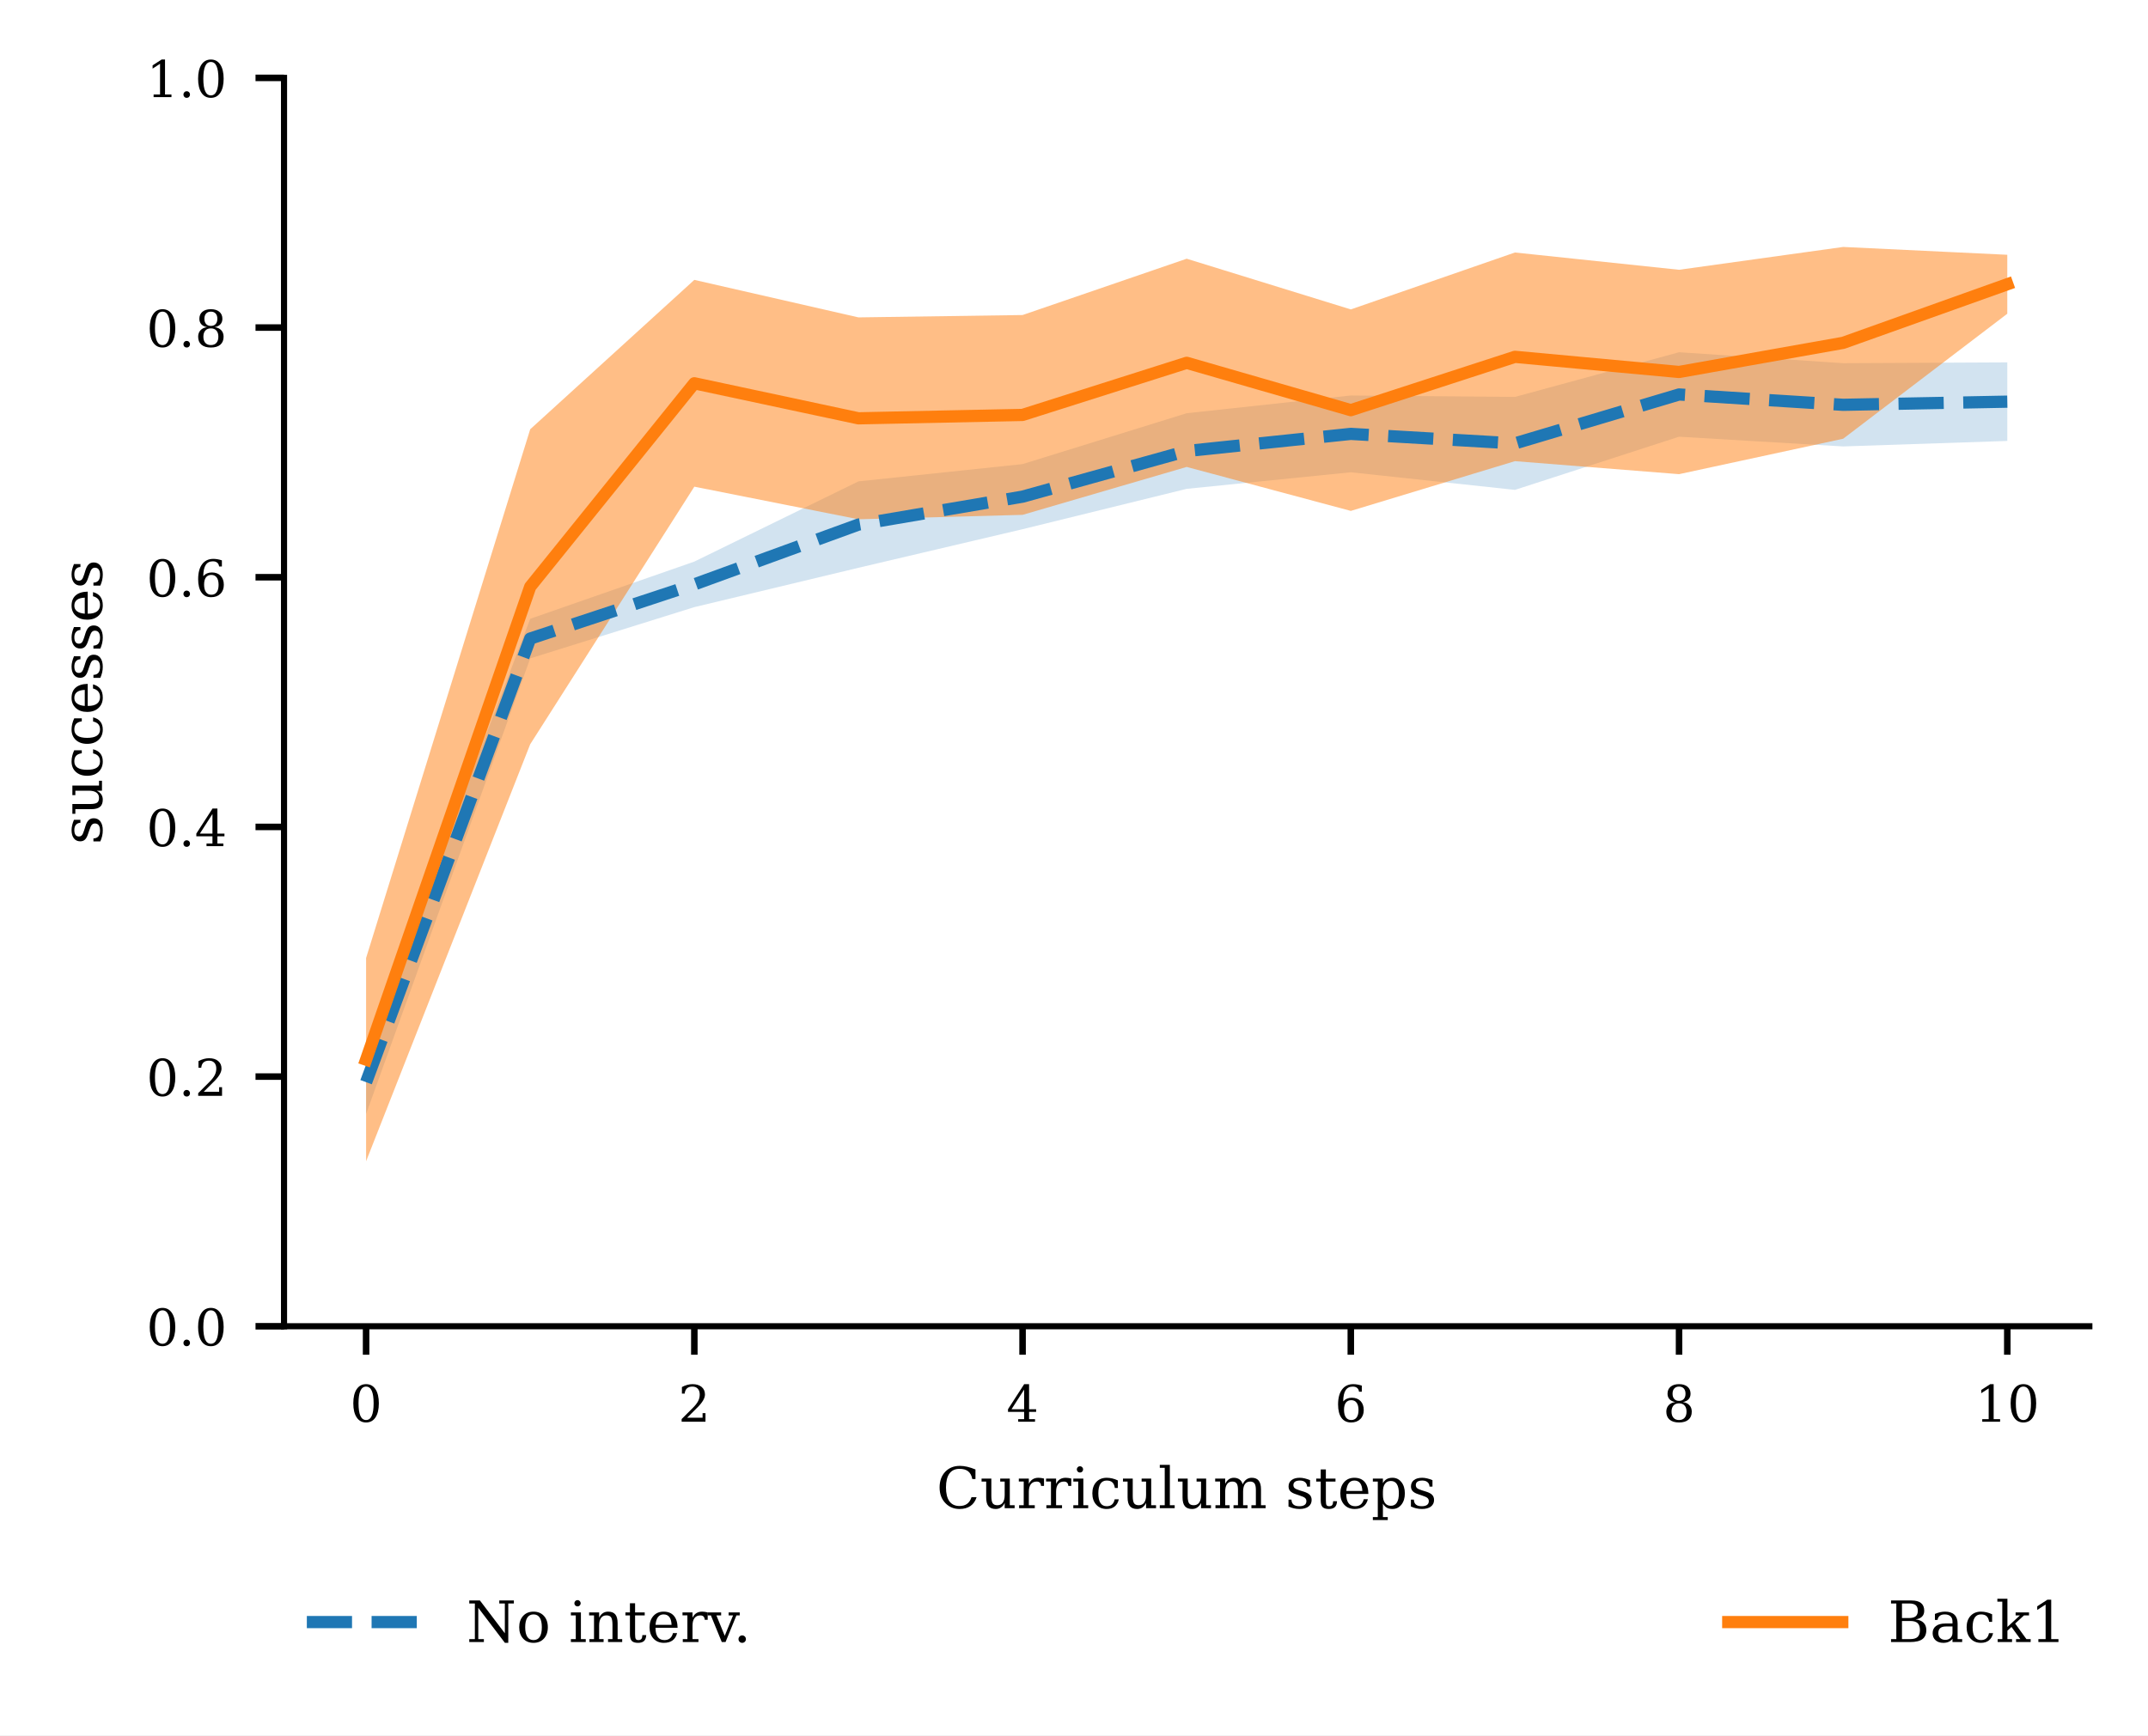
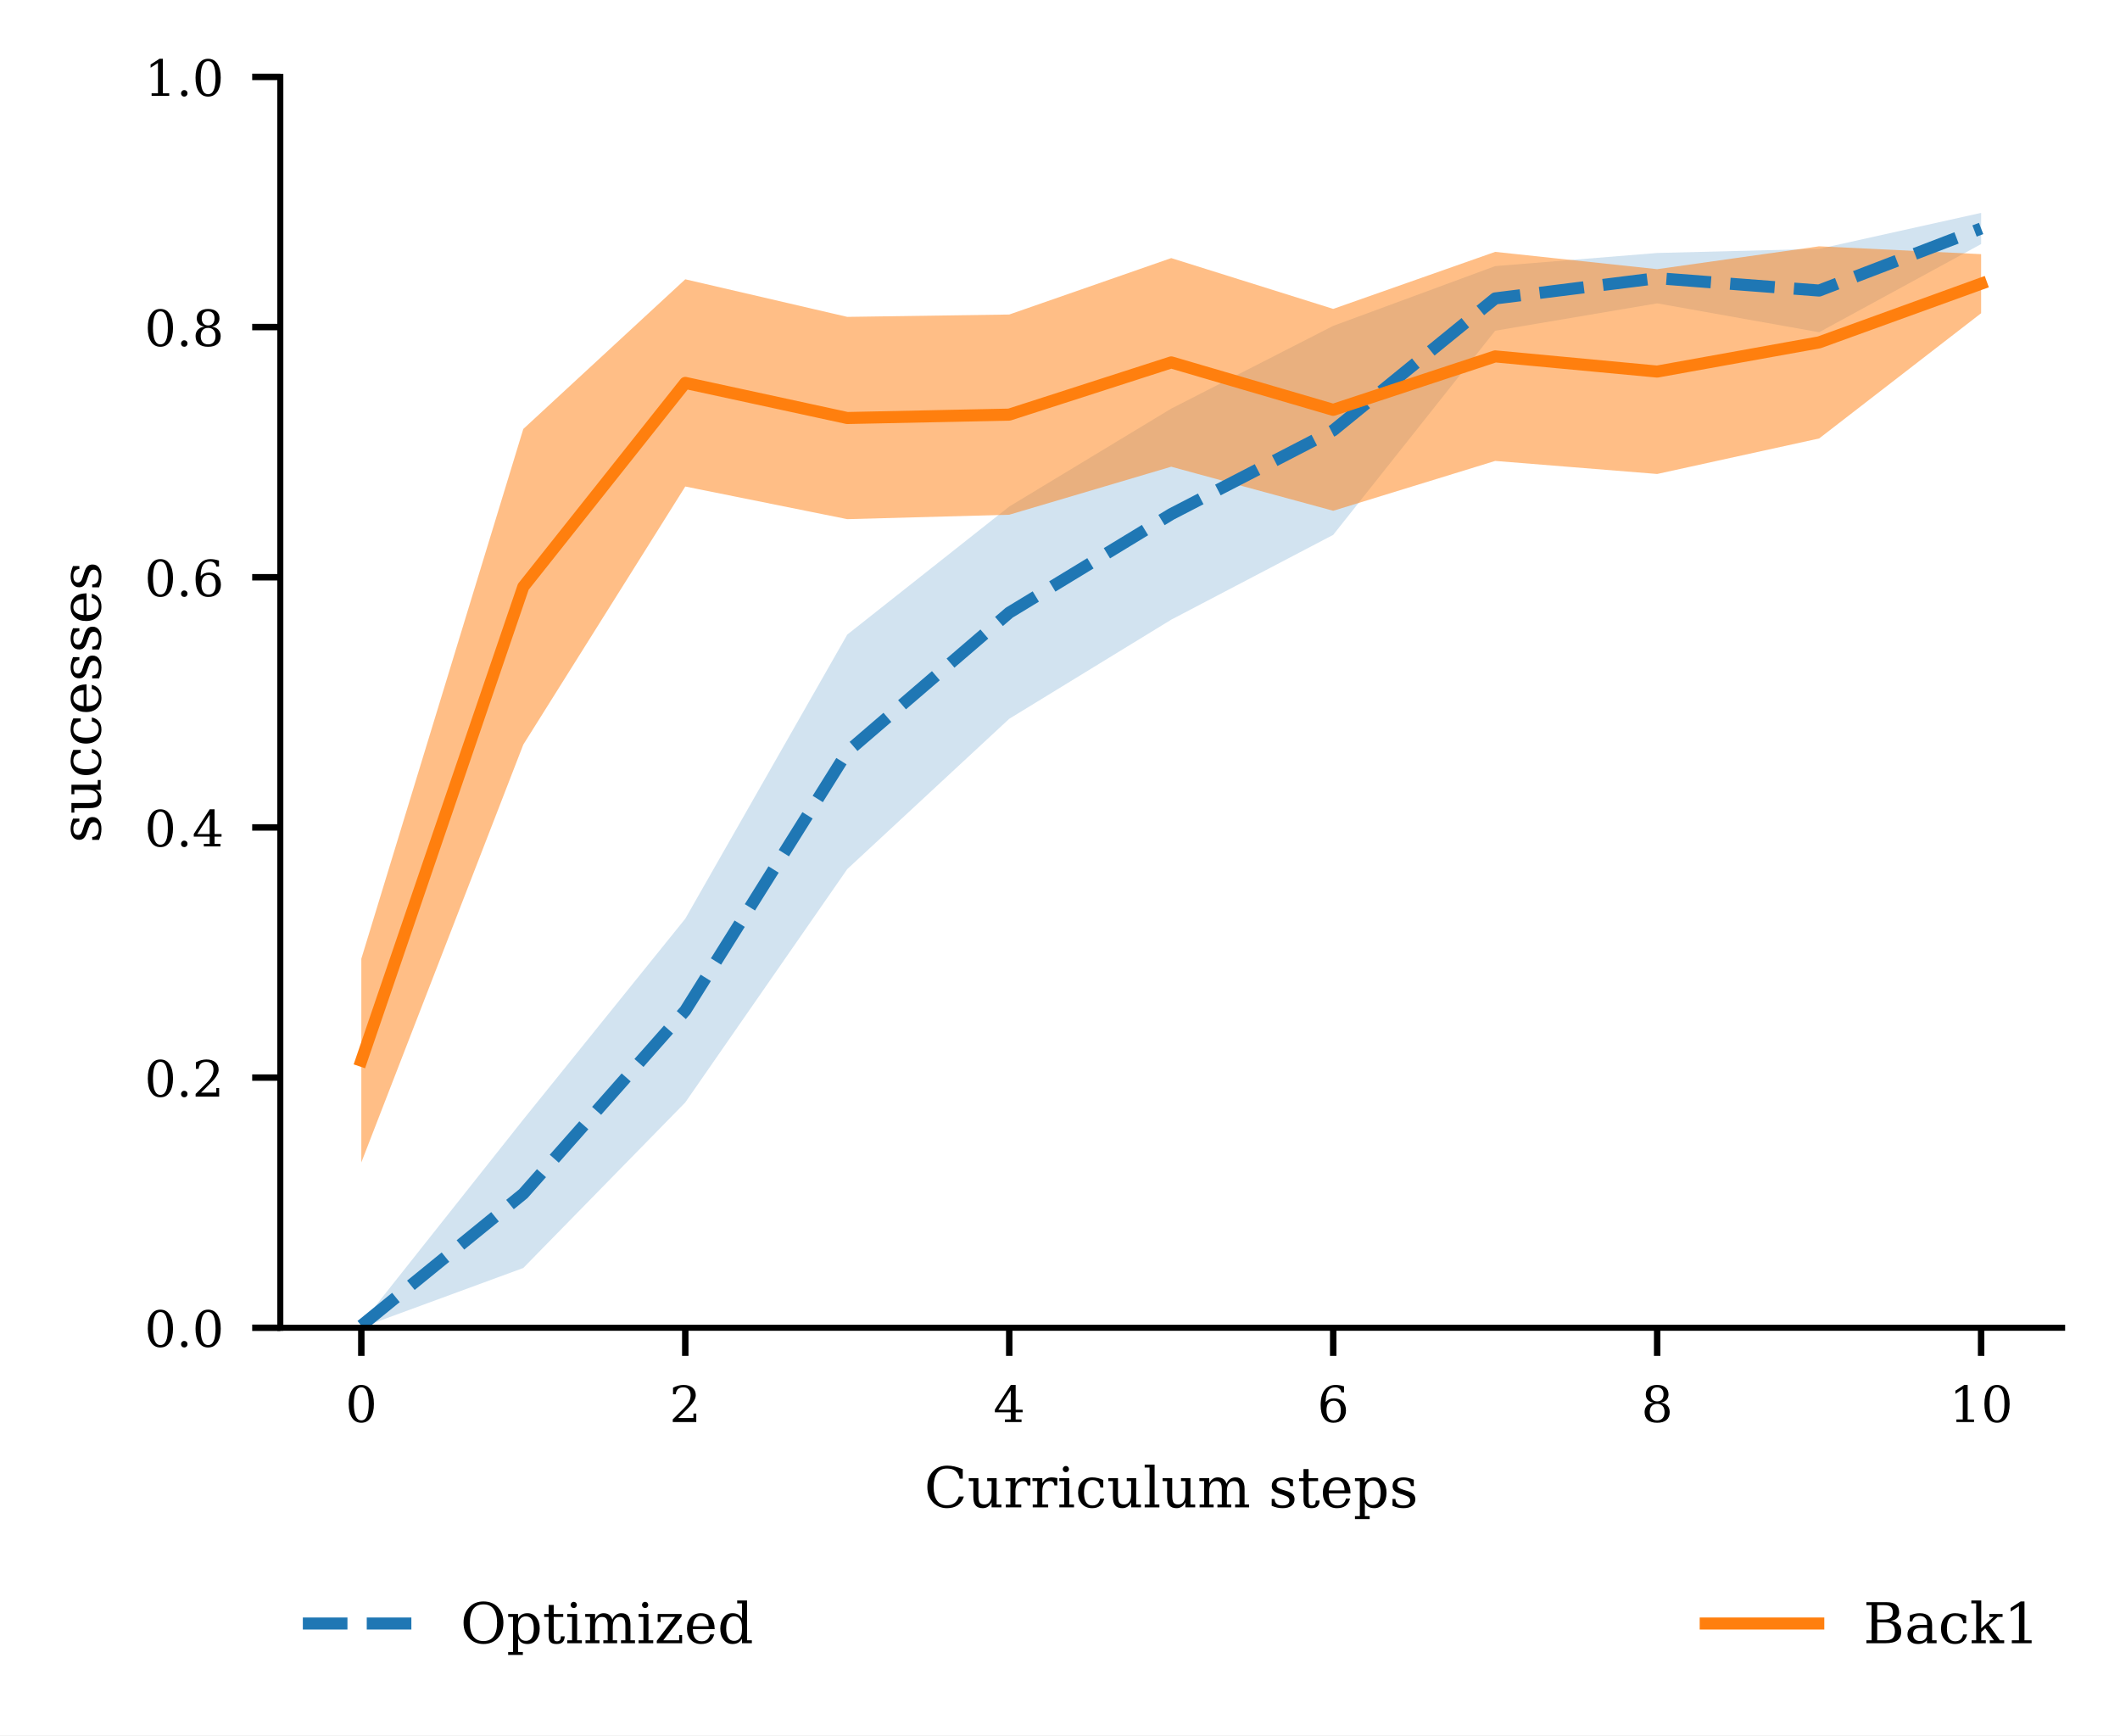
- <svg xmlns="http://www.w3.org/2000/svg" xmlns:xlink="http://www.w3.org/1999/xlink" width="263.71pt" height="213.1pt" viewBox="0 0 263.71 213.1" version="1.1">
+ <svg xmlns="http://www.w3.org/2000/svg" xmlns:xlink="http://www.w3.org/1999/xlink" width="263.71pt" height="215.841pt" viewBox="0 0 263.71 215.841" version="1.1">
  <defs>
    <style type="text/css">*{stroke-linejoin: round; stroke-linecap: butt}</style>
  </defs>
  <g id="figure_1">
    <g id="patch_1">
-       <path d="M 0 213.1  L 263.71 213.1  L 263.71 0  L 0 0  z " style="fill: #ffffff" />
+       <path d="M 0 215.841  L 263.71 215.841  L 263.71 -0  L 0 -0  z " style="fill: #ffffff" />
    </g>
    <g id="axes_1">
      <g id="patch_2">
-         <path d="M 34.87 162.865  L 256.51 162.865  L 256.51 9.564  L 34.87 9.564  z " style="fill: #ffffff" />
+         <path d="M 34.87 165.149  L 256.51 165.149  L 256.51 9.564  L 34.87 9.564  z " style="fill: #ffffff" />
      </g>
      <g id="PolyCollection_1">
-         <path d="M 44.945 128.981  L 44.945 136.803  L 65.094 80.852  L 85.243 74.556  L 105.392 69.725  L 125.541 64.987  L 145.69 60.03  L 165.839 57.997  L 185.988 60.158  L 206.137 53.63  L 226.286 54.823  L 246.435 54.148  L 246.435 44.5  L 246.435 44.5  L 226.286 44.598  L 206.137 43.254  L 185.988 48.743  L 165.839 48.566  L 145.69 50.743  L 125.541 56.991  L 105.392 59.112  L 85.243 68.964  L 65.094 75.986  L 44.945 128.981  z " clip-path="url(#pa5851bba54)" style="fill: #1f77b4; fill-opacity: 0.2" />
+         <path d="M 44.945 164.655  L 44.945 165.118  L 65.094 157.712  L 85.243 137.123  L 105.392 108.099  L 125.541 89.404  L 145.69 77.076  L 165.839 66.527  L 185.988 41.137  L 206.137 37.731  L 226.286 41.324  L 246.435 30.357  L 246.435 26.478  L 246.435 26.478  L 226.286 30.954  L 206.137 31.465  L 185.988 33.098  L 165.839 40.531  L 145.69 50.823  L 125.541 63.002  L 105.392 78.931  L 85.243 114.268  L 65.094 139.244  L 44.945 164.655  z " clip-path="url(#p91addac837)" style="fill: #1f77b4; fill-opacity: 0.2" />
      </g>
      <g id="PolyCollection_2">
-         <path d="M 44.945 117.642  L 44.945 142.607  L 65.094 91.394  L 85.243 59.765  L 105.392 63.767  L 125.541 63.224  L 145.69 57.339  L 165.839 62.739  L 185.988 56.63  L 206.137 58.229  L 226.286 53.876  L 246.435 38.527  L 246.435 31.287  L 246.435 31.287  L 226.286 30.326  L 206.137 33.129  L 185.988 31.007  L 165.839 37.997  L 145.69 31.771  L 125.541 38.686  L 105.392 38.975  L 85.243 34.37  L 65.094 52.713  L 44.945 117.642  z " clip-path="url(#pa5851bba54)" style="fill: #ff7f0e; fill-opacity: 0.5" />
+         <path d="M 44.945 119.252  L 44.945 144.589  L 65.094 92.614  L 85.243 60.513  L 105.392 64.574  L 125.541 64.023  L 145.69 58.051  L 165.839 63.532  L 185.988 57.331  L 206.137 58.954  L 226.286 54.537  L 246.435 38.959  L 246.435 31.611  L 246.435 31.611  L 226.286 30.636  L 206.137 33.48  L 185.988 31.327  L 165.839 38.421  L 145.69 32.102  L 125.541 39.12  L 105.392 39.413  L 85.243 34.739  L 65.094 53.356  L 44.945 119.252  z " clip-path="url(#p91addac837)" style="fill: #ff7f0e; fill-opacity: 0.5" />
      </g>
      <g id="matplotlib.axis_1">
        <g id="xtick_1">
          <g id="line2d_1">
            <defs>
-               <path id="m3695b096c8" d="M 0 0  L 0 3.5  " style="stroke: #000000; stroke-width: 0.8" />
-             </defs>
-             <g>
-               <use xlink:href="#m3695b096c8" x="44.945" y="162.865" style="stroke: #000000; stroke-width: 0.8" />
+               <path id="m26db1d8e07" d="M 0 0  L 0 3.5  " style="stroke: #000000; stroke-width: 0.8" />
+             </defs>
+             <g>
+               <use xlink:href="#m26db1d8e07" x="44.945" y="165.149" style="stroke: #000000; stroke-width: 0.8" />
            </g>
          </g>
          <g id="text_1">
-             <g transform="translate(42.96507 174.5931)scale(0.062222 -0.062222)">
+             <g transform="translate(42.96507 176.8772)scale(0.062222 -0.062222)">
              <defs>
                <path id="DejaVuSerif-30" d="M 2034 219  Q 2513 219 2750 744  Q 2988 1269 2988 2328  Q 2988 3391 2750 3916  Q 2513 4441 2034 4441  Q 1556 4441 1318 3916  Q 1081 3391 1081 2328  Q 1081 1269 1318 744  Q 1556 219 2034 219  z M 2034 -91  Q 1275 -91 848 546  Q 422 1184 422 2328  Q 422 3475 848 4112  Q 1275 4750 2034 4750  Q 2797 4750 3222 4112  Q 3647 3475 3647 2328  Q 3647 1184 3222 546  Q 2797 -91 2034 -91  z " transform="scale(0.015625)" />
              </defs>
              <use xlink:href="#DejaVuSerif-30" />
            </g>
          </g>
        </g>
        <g id="xtick_2">
          <g id="line2d_2">
            <g>
-               <use xlink:href="#m3695b096c8" x="85.243" y="162.865" style="stroke: #000000; stroke-width: 0.8" />
+               <use xlink:href="#m26db1d8e07" x="85.243" y="165.149" style="stroke: #000000; stroke-width: 0.8" />
            </g>
          </g>
          <g id="text_2">
-             <g transform="translate(83.26325 174.5931)scale(0.062222 -0.062222)">
+             <g transform="translate(83.26325 176.8772)scale(0.062222 -0.062222)">
              <defs>
                <path id="DejaVuSerif-32" d="M 819 3553  L 469 3553  L 469 4384  Q 803 4563 1142 4656  Q 1481 4750 1806 4750  Q 2534 4750 2956 4397  Q 3378 4044 3378 3438  Q 3378 2753 2422 1800  Q 2347 1728 2309 1691  L 1131 513  L 3078 513  L 3078 1088  L 3444 1088  L 3444 0  L 434 0  L 434 341  L 1850 1753  Q 2319 2222 2519 2614  Q 2719 3006 2719 3438  Q 2719 3909 2473 4175  Q 2228 4441 1797 4441  Q 1350 4441 1106 4219  Q 863 3997 819 3553  z " transform="scale(0.015625)" />
              </defs>
              <use xlink:href="#DejaVuSerif-32" />
            </g>
          </g>
        </g>
        <g id="xtick_3">
          <g id="line2d_3">
            <g>
-               <use xlink:href="#m3695b096c8" x="125.541" y="162.865" style="stroke: #000000; stroke-width: 0.8" />
+               <use xlink:href="#m26db1d8e07" x="125.541" y="165.149" style="stroke: #000000; stroke-width: 0.8" />
            </g>
          </g>
          <g id="text_3">
-             <g transform="translate(123.5614 174.5931)scale(0.062222 -0.062222)">
+             <g transform="translate(123.5614 176.8772)scale(0.062222 -0.062222)">
              <defs>
                <path id="DejaVuSerif-34" d="M 2234 1581  L 2234 4063  L 641 1581  L 2234 1581  z M 3609 0  L 1484 0  L 1484 331  L 2234 331  L 2234 1247  L 197 1247  L 197 1588  L 2241 4750  L 2859 4750  L 2859 1581  L 3750 1581  L 3750 1247  L 2859 1247  L 2859 331  L 3609 331  L 3609 0  z " transform="scale(0.015625)" />
              </defs>
              <use xlink:href="#DejaVuSerif-34" />
            </g>
          </g>
        </g>
        <g id="xtick_4">
          <g id="line2d_4">
            <g>
-               <use xlink:href="#m3695b096c8" x="165.839" y="162.865" style="stroke: #000000; stroke-width: 0.8" />
+               <use xlink:href="#m26db1d8e07" x="165.839" y="165.149" style="stroke: #000000; stroke-width: 0.8" />
            </g>
          </g>
          <g id="text_4">
-             <g transform="translate(163.8596 174.5931)scale(0.062222 -0.062222)">
+             <g transform="translate(163.8596 176.8772)scale(0.062222 -0.062222)">
              <defs>
                <path id="DejaVuSerif-36" d="M 2094 219  Q 2534 219 2771 542  Q 3009 866 3009 1472  Q 3009 2078 2771 2401  Q 2534 2725 2094 2725  Q 1647 2725 1412 2412  Q 1178 2100 1178 1509  Q 1178 888 1415 553  Q 1653 219 2094 219  z M 1075 2569  Q 1288 2803 1556 2918  Q 1825 3034 2163 3034  Q 2859 3034 3264 2615  Q 3669 2197 3669 1472  Q 3669 763 3233 336  Q 2797 -91 2069 -91  Q 1278 -91 853 498  Q 428 1088 428 2181  Q 428 3406 931 4078  Q 1434 4750 2350 4750  Q 2597 4750 2869 4703  Q 3141 4656 3425 4563  L 3425 3794  L 3072 3794  Q 3034 4109 2831 4275  Q 2628 4441 2284 4441  Q 1678 4441 1381 3981  Q 1084 3522 1075 2569  z " transform="scale(0.015625)" />
              </defs>
              <use xlink:href="#DejaVuSerif-36" />
            </g>
          </g>
        </g>
        <g id="xtick_5">
          <g id="line2d_5">
            <g>
-               <use xlink:href="#m3695b096c8" x="206.137" y="162.865" style="stroke: #000000; stroke-width: 0.8" />
+               <use xlink:href="#m26db1d8e07" x="206.137" y="165.149" style="stroke: #000000; stroke-width: 0.8" />
            </g>
          </g>
          <g id="text_5">
-             <g transform="translate(204.1578 174.5931)scale(0.062222 -0.062222)">
+             <g transform="translate(204.1578 176.8772)scale(0.062222 -0.062222)">
              <defs>
                <path id="DejaVuSerif-38" d="M 2981 1275  Q 2981 1775 2732 2051  Q 2484 2328 2034 2328  Q 1584 2328 1336 2051  Q 1088 1775 1088 1275  Q 1088 772 1336 495  Q 1584 219 2034 219  Q 2484 219 2732 495  Q 2981 772 2981 1275  z M 2853 3541  Q 2853 3966 2637 4203  Q 2422 4441 2034 4441  Q 1650 4441 1433 4203  Q 1216 3966 1216 3541  Q 1216 3113 1433 2875  Q 1650 2638 2034 2638  Q 2422 2638 2637 2875  Q 2853 3113 2853 3541  z M 2516 2484  Q 3047 2413 3344 2092  Q 3641 1772 3641 1275  Q 3641 619 3225 264  Q 2809 -91 2034 -91  Q 1263 -91 845 264  Q 428 619 428 1275  Q 428 1772 725 2092  Q 1022 2413 1556 2484  Q 1084 2569 832 2842  Q 581 3116 581 3541  Q 581 4103 968 4426  Q 1356 4750 2034 4750  Q 2713 4750 3100 4426  Q 3488 4103 3488 3541  Q 3488 3116 3236 2842  Q 2984 2569 2516 2484  z " transform="scale(0.015625)" />
              </defs>
              <use xlink:href="#DejaVuSerif-38" />
            </g>
          </g>
        </g>
        <g id="xtick_6">
          <g id="line2d_6">
            <g>
-               <use xlink:href="#m3695b096c8" x="246.435" y="162.865" style="stroke: #000000; stroke-width: 0.8" />
+               <use xlink:href="#m26db1d8e07" x="246.435" y="165.149" style="stroke: #000000; stroke-width: 0.8" />
            </g>
          </g>
          <g id="text_6">
-             <g transform="translate(242.4765 174.5931)scale(0.062222 -0.062222)">
+             <g transform="translate(242.4765 176.8772)scale(0.062222 -0.062222)">
              <defs>
                <path id="DejaVuSerif-31" d="M 909 0  L 909 331  L 1722 331  L 1722 4213  L 781 3603  L 781 4013  L 1919 4750  L 2350 4750  L 2350 331  L 3163 331  L 3163 0  L 909 0  z " transform="scale(0.015625)" />
              </defs>
              <use xlink:href="#DejaVuSerif-31" />
              <use xlink:href="#DejaVuSerif-30" x="63.623" />
            </g>
          </g>
        </g>
        <g id="text_7">
-           <g transform="translate(114.9627 185.206)scale(0.07 -0.07)">
+           <g transform="translate(114.9627 187.4901)scale(0.07 -0.07)">
            <defs>
              <path id="DejaVuSerif-43" d="M 4513 1234  Q 4306 581 3820 245  Q 3334 -91 2591 -91  Q 2134 -91 1743 65  Q 1353 222 1050 525  Q 700 875 529 1320  Q 359 1766 359 2328  Q 359 3416 987 4083  Q 1616 4750 2644 4750  Q 3025 4750 3456 4650  Q 3888 4550 4384 4347  L 4384 3272  L 4031 3272  Q 3916 3859 3567 4137  Q 3219 4416 2591 4416  Q 1844 4416 1459 3886  Q 1075 3356 1075 2328  Q 1075 1303 1459 773  Q 1844 244 2591 244  Q 3113 244 3450 492  Q 3788 741 3938 1234  L 4513 1234  z " transform="scale(0.015625)" />
              <path id="DejaVuSerif-75" d="M 2266 3322  L 3341 3322  L 3341 331  L 3884 331  L 3884 0  L 2766 0  L 2766 588  Q 2606 256 2353 82  Q 2100 -91 1766 -91  Q 1213 -91 952 223  Q 691 538 691 1209  L 691 2988  L 172 2988  L 172 3322  L 1269 3322  L 1269 1388  Q 1269 781 1417 556  Q 1566 331 1947 331  Q 2347 331 2556 625  Q 2766 919 2766 1478  L 2766 2988  L 2266 2988  L 2266 3322  z " transform="scale(0.015625)" />
              <path id="DejaVuSerif-72" d="M 3059 3328  L 3059 2497  L 2728 2497  Q 2713 2744 2591 2866  Q 2469 2988 2234 2988  Q 1809 2988 1582 2694  Q 1356 2400 1356 1850  L 1356 331  L 2022 331  L 2022 0  L 263 0  L 263 331  L 781 331  L 781 2994  L 231 2994  L 231 3322  L 1356 3322  L 1356 2731  Q 1525 3078 1790 3245  Q 2056 3413 2438 3413  Q 2578 3413 2733 3391  Q 2888 3369 3059 3328  z " transform="scale(0.015625)" />
              <path id="DejaVuSerif-69" d="M 622 4353  Q 622 4497 726 4603  Q 831 4709 978 4709  Q 1122 4709 1226 4603  Q 1331 4497 1331 4353  Q 1331 4206 1228 4103  Q 1125 4000 978 4000  Q 831 4000 726 4103  Q 622 4206 622 4353  z M 1356 331  L 1900 331  L 1900 0  L 231 0  L 231 331  L 781 331  L 781 2988  L 231 2988  L 231 3322  L 1356 3322  L 1356 331  z " transform="scale(0.015625)" />
              <path id="DejaVuSerif-63" d="M 3291 997  Q 3169 466 2822 187  Q 2475 -91 1925 -91  Q 1200 -91 759 389  Q 319 869 319 1663  Q 319 2459 759 2936  Q 1200 3413 1925 3413  Q 2241 3413 2553 3339  Q 2866 3266 3181 3116  L 3181 2266  L 2847 2266  Q 2781 2703 2561 2903  Q 2341 3103 1931 3103  Q 1466 3103 1228 2742  Q 991 2381 991 1663  Q 991 944 1227 581  Q 1463 219 1931 219  Q 2303 219 2525 412  Q 2747 606 2828 997  L 3291 997  z " transform="scale(0.015625)" />
              <path id="DejaVuSerif-6c" d="M 1313 331  L 1856 331  L 1856 0  L 184 0  L 184 331  L 738 331  L 738 4531  L 184 4531  L 184 4863  L 1313 4863  L 1313 331  z " transform="scale(0.015625)" />
              <path id="DejaVuSerif-6d" d="M 3316 2675  Q 3481 3041 3739 3227  Q 3997 3413 4341 3413  Q 4863 3413 5119 3089  Q 5375 2766 5375 2113  L 5375 331  L 5894 331  L 5894 0  L 4300 0  L 4300 331  L 4800 331  L 4800 2047  Q 4800 2556 4650 2772  Q 4500 2988 4153 2988  Q 3769 2988 3567 2697  Q 3366 2406 3366 1850  L 3366 331  L 3866 331  L 3866 0  L 2291 0  L 2291 331  L 2791 331  L 2791 2069  Q 2791 2566 2641 2777  Q 2491 2988 2144 2988  Q 1759 2988 1557 2697  Q 1356 2406 1356 1850  L 1356 331  L 1856 331  L 1856 0  L 263 0  L 263 331  L 781 331  L 781 2994  L 231 2994  L 231 3322  L 1356 3322  L 1356 2731  Q 1516 3063 1762 3238  Q 2009 3413 2322 3413  Q 2709 3413 2968 3220  Q 3228 3028 3316 2675  z " transform="scale(0.015625)" />
              <path id="DejaVuSerif-20" transform="scale(0.015625)" />
              <path id="DejaVuSerif-73" d="M 359 184  L 359 959  L 691 959  Q 703 588 923 403  Q 1144 219 1575 219  Q 1963 219 2166 364  Q 2369 509 2369 788  Q 2369 1006 2220 1140  Q 2072 1275 1594 1428  L 1178 1569  Q 750 1706 558 1912  Q 366 2119 366 2438  Q 366 2894 700 3153  Q 1034 3413 1625 3413  Q 1888 3413 2178 3344  Q 2469 3275 2778 3144  L 2778 2419  L 2447 2419  Q 2434 2741 2221 2922  Q 2009 3103 1644 3103  Q 1281 3103 1095 2975  Q 909 2847 909 2591  Q 909 2381 1050 2254  Q 1191 2128 1613 1997  L 2069 1856  Q 2541 1709 2748 1489  Q 2956 1269 2956 922  Q 2956 450 2595 179  Q 2234 -91 1600 -91  Q 1278 -91 972 -22  Q 666 47 359 184  z " transform="scale(0.015625)" />
              <path id="DejaVuSerif-74" d="M 691 2988  L 184 2988  L 184 3322  L 691 3322  L 691 4353  L 1269 4353  L 1269 3322  L 2350 3322  L 2350 2988  L 1269 2988  L 1269 878  Q 1269 456 1350 337  Q 1431 219 1650 219  Q 1875 219 1978 351  Q 2081 484 2088 781  L 2522 781  Q 2497 328 2275 118  Q 2053 -91 1600 -91  Q 1103 -91 897 129  Q 691 350 691 878  L 691 2988  z " transform="scale(0.015625)" />
              <path id="DejaVuSerif-65" d="M 3469 1600  L 991 1600  L 991 1575  Q 991 903 1244 561  Q 1497 219 1991 219  Q 2369 219 2611 417  Q 2853 616 2950 1006  L 3413 1006  Q 3275 459 2904 184  Q 2534 -91 1931 -91  Q 1203 -91 761 389  Q 319 869 319 1663  Q 319 2450 753 2931  Q 1188 3413 1894 3413  Q 2647 3413 3050 2948  Q 3453 2484 3469 1600  z M 2791 1931  Q 2772 2513 2545 2808  Q 2319 3103 1894 3103  Q 1497 3103 1269 2806  Q 1041 2509 991 1931  L 2791 1931  z " transform="scale(0.015625)" />
              <path id="DejaVuSerif-70" d="M 1313 1825  L 1313 1497  Q 1313 897 1542 583  Q 1772 269 2209 269  Q 2650 269 2876 622  Q 3103 975 3103 1663  Q 3103 2353 2876 2703  Q 2650 3053 2209 3053  Q 1772 3053 1542 2737  Q 1313 2422 1313 1825  z M 738 2988  L 184 2988  L 184 3322  L 1313 3322  L 1313 2803  Q 1481 3116 1742 3264  Q 2003 3413 2388 3413  Q 3000 3413 3387 2928  Q 3775 2444 3775 1663  Q 3775 881 3387 395  Q 3000 -91 2388 -91  Q 2003 -91 1742 57  Q 1481 206 1313 519  L 1313 -997  L 1856 -997  L 1856 -1331  L 184 -1331  L 184 -997  L 738 -997  L 738 2988  z " transform="scale(0.015625)" />
            </defs>
            <use xlink:href="#DejaVuSerif-43" />
            <use xlink:href="#DejaVuSerif-75" x="76.514" />
            <use xlink:href="#DejaVuSerif-72" x="140.918" />
            <use xlink:href="#DejaVuSerif-72" x="188.721" />
            <use xlink:href="#DejaVuSerif-69" x="236.523" />
            <use xlink:href="#DejaVuSerif-63" x="268.506" />
            <use xlink:href="#DejaVuSerif-75" x="324.512" />
            <use xlink:href="#DejaVuSerif-6c" x="388.916" />
            <use xlink:href="#DejaVuSerif-75" x="420.898" />
            <use xlink:href="#DejaVuSerif-6d" x="485.303" />
            <use xlink:href="#DejaVuSerif-20" x="580.127" />
            <use xlink:href="#DejaVuSerif-73" x="611.914" />
            <use xlink:href="#DejaVuSerif-74" x="663.232" />
            <use xlink:href="#DejaVuSerif-65" x="703.418" />
            <use xlink:href="#DejaVuSerif-70" x="762.598" />
            <use xlink:href="#DejaVuSerif-73" x="826.611" />
          </g>
        </g>
      </g>
      <g id="matplotlib.axis_2">
        <g id="ytick_1">
          <g id="line2d_7">
            <defs>
-               <path id="m05f92f94c8" d="M 0 0  L -3.5 0  " style="stroke: #000000; stroke-width: 0.8" />
-             </defs>
-             <g>
-               <use xlink:href="#m05f92f94c8" x="34.87" y="162.865" style="stroke: #000000; stroke-width: 0.8" />
+               <path id="m8796d6d1b3" d="M 0 0  L -3.5 0  " style="stroke: #000000; stroke-width: 0.8" />
+             </defs>
+             <g>
+               <use xlink:href="#m8796d6d1b3" x="34.87" y="165.149" style="stroke: #000000; stroke-width: 0.8" />
            </g>
          </g>
          <g id="text_8">
-             <g transform="translate(17.97469 165.2291)scale(0.062222 -0.062222)">
+             <g transform="translate(17.97469 167.5132)scale(0.062222 -0.062222)">
              <defs>
                <path id="DejaVuSerif-2e" d="M 603 325  Q 603 500 722 622  Q 841 744 1019 744  Q 1191 744 1312 622  Q 1434 500 1434 325  Q 1434 153 1312 31  Q 1191 -91 1019 -91  Q 841 -91 722 29  Q 603 150 603 325  z " transform="scale(0.015625)" />
              </defs>
              <use xlink:href="#DejaVuSerif-30" />
              <use xlink:href="#DejaVuSerif-2e" x="63.623" />
              <use xlink:href="#DejaVuSerif-30" x="95.41" />
            </g>
          </g>
        </g>
        <g id="ytick_2">
          <g id="line2d_8">
            <g>
-               <use xlink:href="#m05f92f94c8" x="34.87" y="132.205" style="stroke: #000000; stroke-width: 0.8" />
+               <use xlink:href="#m8796d6d1b3" x="34.87" y="134.032" style="stroke: #000000; stroke-width: 0.8" />
            </g>
          </g>
          <g id="text_9">
-             <g transform="translate(17.97469 134.5689)scale(0.062222 -0.062222)">
+             <g transform="translate(17.97469 136.3961)scale(0.062222 -0.062222)">
              <use xlink:href="#DejaVuSerif-30" />
              <use xlink:href="#DejaVuSerif-2e" x="63.623" />
              <use xlink:href="#DejaVuSerif-32" x="95.41" />
            </g>
          </g>
        </g>
        <g id="ytick_3">
          <g id="line2d_9">
            <g>
-               <use xlink:href="#m05f92f94c8" x="34.87" y="101.545" style="stroke: #000000; stroke-width: 0.8" />
+               <use xlink:href="#m8796d6d1b3" x="34.87" y="102.915" style="stroke: #000000; stroke-width: 0.8" />
            </g>
          </g>
          <g id="text_10">
-             <g transform="translate(17.97469 103.9086)scale(0.062222 -0.062222)">
+             <g transform="translate(17.97469 105.2791)scale(0.062222 -0.062222)">
              <use xlink:href="#DejaVuSerif-30" />
              <use xlink:href="#DejaVuSerif-2e" x="63.623" />
              <use xlink:href="#DejaVuSerif-34" x="95.41" />
            </g>
          </g>
        </g>
        <g id="ytick_4">
          <g id="line2d_10">
            <g>
-               <use xlink:href="#m05f92f94c8" x="34.87" y="70.884" style="stroke: #000000; stroke-width: 0.8" />
+               <use xlink:href="#m8796d6d1b3" x="34.87" y="71.798" style="stroke: #000000; stroke-width: 0.8" />
            </g>
          </g>
          <g id="text_11">
-             <g transform="translate(17.97469 73.24839)scale(0.062222 -0.062222)">
+             <g transform="translate(17.97469 74.16203)scale(0.062222 -0.062222)">
              <use xlink:href="#DejaVuSerif-30" />
              <use xlink:href="#DejaVuSerif-2e" x="63.623" />
              <use xlink:href="#DejaVuSerif-36" x="95.41" />
            </g>
          </g>
        </g>
        <g id="ytick_5">
          <g id="line2d_11">
            <g>
-               <use xlink:href="#m05f92f94c8" x="34.87" y="40.224" style="stroke: #000000; stroke-width: 0.8" />
+               <use xlink:href="#m8796d6d1b3" x="34.87" y="40.681" style="stroke: #000000; stroke-width: 0.8" />
            </g>
          </g>
          <g id="text_12">
-             <g transform="translate(17.97469 42.58815)scale(0.062222 -0.062222)">
+             <g transform="translate(17.97469 43.04497)scale(0.062222 -0.062222)">
              <use xlink:href="#DejaVuSerif-30" />
              <use xlink:href="#DejaVuSerif-2e" x="63.623" />
              <use xlink:href="#DejaVuSerif-38" x="95.41" />
            </g>
          </g>
        </g>
        <g id="ytick_6">
          <g id="line2d_12">
            <g>
-               <use xlink:href="#m05f92f94c8" x="34.87" y="9.564" style="stroke: #000000; stroke-width: 0.8" />
+               <use xlink:href="#m8796d6d1b3" x="34.87" y="9.564" style="stroke: #000000; stroke-width: 0.8" />
            </g>
          </g>
          <g id="text_13">
            <g transform="translate(17.97469 11.92792)scale(0.062222 -0.062222)">
              <use xlink:href="#DejaVuSerif-31" />
              <use xlink:href="#DejaVuSerif-2e" x="63.623" />
              <use xlink:href="#DejaVuSerif-30" x="95.41" />
            </g>
          </g>
        </g>
        <g id="text_14">
-           <g transform="translate(12.51891 103.7156)rotate(-90)scale(0.07 -0.07)">
+           <g transform="translate(12.51891 104.8577)rotate(-90)scale(0.07 -0.07)">
            <use xlink:href="#DejaVuSerif-73" />
            <use xlink:href="#DejaVuSerif-75" x="51.318" />
            <use xlink:href="#DejaVuSerif-63" x="115.723" />
            <use xlink:href="#DejaVuSerif-63" x="171.729" />
            <use xlink:href="#DejaVuSerif-65" x="227.734" />
            <use xlink:href="#DejaVuSerif-73" x="286.914" />
            <use xlink:href="#DejaVuSerif-73" x="338.232" />
            <use xlink:href="#DejaVuSerif-65" x="389.551" />
            <use xlink:href="#DejaVuSerif-73" x="448.73" />
          </g>
        </g>
      </g>
      <g id="line2d_13">
-         <path d="M 44.945 132.892  L 65.094 78.419  L 85.243 71.76  L 105.392 64.418  L 125.541 60.989  L 145.69 55.387  L 165.839 53.282  L 185.988 54.451  L 206.137 48.442  L 226.286 49.711  L 246.435 49.324  " clip-path="url(#pa5851bba54)" style="fill: none; stroke-dasharray: 5.55,2.4; stroke-dashoffset: 0; stroke: #1f77b4; stroke-width: 1.5" />
+         <path d="M 44.945 164.886  L 65.094 148.478  L 85.243 125.696  L 105.392 93.515  L 125.541 76.203  L 145.69 63.949  L 165.839 53.529  L 185.988 37.118  L 206.137 34.598  L 226.286 36.139  L 246.435 28.418  " clip-path="url(#p91addac837)" style="fill: none; stroke-dasharray: 5.55,2.4; stroke-dashoffset: 0; stroke: #1f77b4; stroke-width: 1.5" />
      </g>
      <g id="line2d_14">
-         <path d="M 44.945 130.124  L 65.094 72.054  L 85.243 47.067  L 105.392 51.371  L 125.541 50.955  L 145.69 44.555  L 165.839 50.368  L 185.988 43.819  L 206.137 45.679  L 226.286 42.101  L 246.435 34.907  " clip-path="url(#pa5851bba54)" style="fill: none; stroke: #ff7f0e; stroke-width: 1.5; stroke-linecap: square" />
+         <path d="M 44.945 131.921  L 65.094 72.985  L 85.243 47.626  L 105.392 51.994  L 125.541 51.571  L 145.69 45.076  L 165.839 50.976  L 185.988 44.329  L 206.137 46.217  L 226.286 42.586  L 246.435 35.285  " clip-path="url(#p91addac837)" style="fill: none; stroke: #ff7f0e; stroke-width: 1.5; stroke-linecap: square" />
      </g>
      <g id="patch_3">
-         <path d="M 34.87 162.865  L 34.87 9.564  " style="fill: none; stroke: #000000; stroke-width: 0.75; stroke-linejoin: miter; stroke-linecap: square" />
+         <path d="M 34.87 165.149  L 34.87 9.564  " style="fill: none; stroke: #000000; stroke-width: 0.75; stroke-linejoin: miter; stroke-linecap: square" />
      </g>
      <g id="patch_4">
-         <path d="M 34.87 162.865  L 256.51 162.865  " style="fill: none; stroke: #000000; stroke-width: 0.75; stroke-linejoin: miter; stroke-linecap: square" />
+         <path d="M 34.87 165.149  L 256.51 165.149  " style="fill: none; stroke: #000000; stroke-width: 0.75; stroke-linejoin: miter; stroke-linecap: square" />
      </g>
      <g id="legend_1">
        <g id="line2d_15">
-           <path d="M 37.67 199.194  L 44.67 199.194  L 51.67 199.194  " style="fill: none; stroke-dasharray: 5.55,2.4; stroke-dashoffset: 0; stroke: #1f77b4; stroke-width: 1.5" />
+           <path d="M 37.67 201.935  L 44.67 201.935  L 51.67 201.935  " style="fill: none; stroke-dasharray: 5.55,2.4; stroke-dashoffset: 0; stroke: #1f77b4; stroke-width: 1.5" />
        </g>
        <g id="text_15">
-           <g transform="translate(57.26996 201.6443)scale(0.07 -0.07)">
-             <defs>
-               <path id="DejaVuSerif-4e" d="M 313 0  L 313 331  L 941 331  L 941 4331  L 313 4331  L 313 4666  L 1509 4666  L 4306 984  L 4306 4331  L 3681 4331  L 3681 4666  L 5319 4666  L 5319 4331  L 4691 4331  L 4691 -91  L 4313 -91  L 1325 3841  L 1325 331  L 1953 331  L 1953 0  L 313 0  z " transform="scale(0.015625)" />
-               <path id="DejaVuSerif-6f" d="M 1925 219  Q 2388 219 2623 584  Q 2859 950 2859 1663  Q 2859 2375 2623 2739  Q 2388 3103 1925 3103  Q 1463 3103 1227 2739  Q 991 2375 991 1663  Q 991 950 1228 584  Q 1466 219 1925 219  z M 1925 -91  Q 1200 -91 759 389  Q 319 869 319 1663  Q 319 2456 758 2934  Q 1197 3413 1925 3413  Q 2653 3413 3092 2934  Q 3531 2456 3531 1663  Q 3531 869 3092 389  Q 2653 -91 1925 -91  z " transform="scale(0.015625)" />
-               <path id="DejaVuSerif-6e" d="M 263 0  L 263 331  L 781 331  L 781 2988  L 231 2988  L 231 3322  L 1356 3322  L 1356 2731  Q 1516 3069 1770 3241  Q 2025 3413 2363 3413  Q 2913 3413 3172 3097  Q 3431 2781 3431 2113  L 3431 331  L 3944 331  L 3944 0  L 2356 0  L 2356 331  L 2853 331  L 2853 1931  Q 2853 2541 2703 2767  Q 2553 2994 2175 2994  Q 1775 2994 1565 2701  Q 1356 2409 1356 1850  L 1356 331  L 1856 331  L 1856 0  L 263 0  z " transform="scale(0.015625)" />
-               <path id="DejaVuSerif-76" d="M 1581 0  L 359 2988  L -19 2988  L -19 3322  L 1509 3322  L 1509 2988  L 978 2988  L 1913 703  L 2847 2988  L 2350 2988  L 2350 3322  L 3597 3322  L 3597 2988  L 3225 2988  L 2003 0  L 1581 0  z " transform="scale(0.015625)" />
-             </defs>
-             <use xlink:href="#DejaVuSerif-4e" />
-             <use xlink:href="#DejaVuSerif-6f" x="87.5" />
-             <use xlink:href="#DejaVuSerif-20" x="147.705" />
-             <use xlink:href="#DejaVuSerif-69" x="179.492" />
-             <use xlink:href="#DejaVuSerif-6e" x="211.475" />
-             <use xlink:href="#DejaVuSerif-74" x="275.879" />
-             <use xlink:href="#DejaVuSerif-65" x="316.064" />
-             <use xlink:href="#DejaVuSerif-72" x="375.244" />
-             <use xlink:href="#DejaVuSerif-76" x="423.047" />
-             <use xlink:href="#DejaVuSerif-2e" x="467.666" />
+           <g transform="translate(57.26996 204.3852)scale(0.07 -0.07)">
+             <defs>
+               <path id="DejaVuSerif-4f" d="M 2625 244  Q 3391 244 3781 770  Q 4172 1297 4172 2328  Q 4172 3363 3781 3889  Q 3391 4416 2625 4416  Q 1856 4416 1465 3889  Q 1075 3363 1075 2328  Q 1075 1297 1465 770  Q 1856 244 2625 244  z M 2625 -91  Q 2150 -91 1751 65  Q 1353 222 1050 525  Q 700 875 529 1319  Q 359 1763 359 2328  Q 359 2894 529 3339  Q 700 3784 1050 4134  Q 1356 4441 1750 4595  Q 2144 4750 2625 4750  Q 3641 4750 4266 4084  Q 4891 3419 4891 2328  Q 4891 1769 4719 1320  Q 4547 872 4197 525  Q 3891 219 3497 64  Q 3103 -91 2625 -91  z " transform="scale(0.015625)" />
+               <path id="DejaVuSerif-7a" d="M 256 0  L 256 269  L 2338 2988  L 691 2988  L 691 2413  L 359 2413  L 359 3322  L 3078 3322  L 3078 3053  L 997 331  L 2803 331  L 2803 934  L 3138 934  L 3138 0  L 256 0  z " transform="scale(0.015625)" />
+               <path id="DejaVuSerif-64" d="M 3359 331  L 3909 331  L 3909 0  L 2784 0  L 2784 519  Q 2616 206 2355 57  Q 2094 -91 1709 -91  Q 1097 -91 708 395  Q 319 881 319 1663  Q 319 2444 706 2928  Q 1094 3413 1709 3413  Q 2094 3413 2355 3264  Q 2616 3116 2784 2803  L 2784 4531  L 2241 4531  L 2241 4863  L 3359 4863  L 3359 331  z M 2784 1497  L 2784 1825  Q 2784 2422 2554 2737  Q 2325 3053 1888 3053  Q 1444 3053 1217 2703  Q 991 2353 991 1663  Q 991 975 1217 622  Q 1444 269 1888 269  Q 2325 269 2554 583  Q 2784 897 2784 1497  z " transform="scale(0.015625)" />
+             </defs>
+             <use xlink:href="#DejaVuSerif-4f" />
+             <use xlink:href="#DejaVuSerif-70" x="81.982" />
+             <use xlink:href="#DejaVuSerif-74" x="145.996" />
+             <use xlink:href="#DejaVuSerif-69" x="186.182" />
+             <use xlink:href="#DejaVuSerif-6d" x="218.164" />
+             <use xlink:href="#DejaVuSerif-69" x="312.988" />
+             <use xlink:href="#DejaVuSerif-7a" x="344.971" />
+             <use xlink:href="#DejaVuSerif-65" x="397.656" />
+             <use xlink:href="#DejaVuSerif-64" x="456.836" />
          </g>
        </g>
        <g id="line2d_16">
-           <path d="M 212.177 199.194  L 219.177 199.194  L 226.177 199.194  " style="fill: none; stroke: #ff7f0e; stroke-width: 1.5; stroke-linecap: square" />
+           <path d="M 212.177 201.935  L 219.177 201.935  L 226.177 201.935  " style="fill: none; stroke: #ff7f0e; stroke-width: 1.5; stroke-linecap: square" />
        </g>
        <g id="text_16">
-           <g transform="translate(231.777 201.6443)scale(0.07 -0.07)">
+           <g transform="translate(231.777 204.3852)scale(0.07 -0.07)">
            <defs>
              <path id="DejaVuSerif-42" d="M 1581 331  L 2516 331  Q 3078 331 3337 575  Q 3597 819 3597 1350  Q 3597 1878 3339 2120  Q 3081 2363 2516 2363  L 1581 2363  L 1581 331  z M 1581 2694  L 2375 2694  Q 2888 2694 3123 2891  Q 3359 3088 3359 3513  Q 3359 3941 3123 4136  Q 2888 4331 2375 4331  L 1581 4331  L 1581 2694  z M 353 0  L 353 331  L 947 331  L 947 4331  L 353 4331  L 353 4666  L 2656 4666  Q 3363 4666 3720 4377  Q 4078 4088 4078 3513  Q 4078 3097 3829 2850  Q 3581 2603 3103 2547  Q 3697 2472 4005 2167  Q 4313 1863 4313 1350  Q 4313 656 3875 328  Q 3438 0 2509 0  L 353 0  z " transform="scale(0.015625)" />
              <path id="DejaVuSerif-61" d="M 2547 1044  L 2547 1747  L 1806 1747  Q 1378 1747 1168 1562  Q 959 1378 959 997  Q 959 650 1171 447  Q 1384 244 1747 244  Q 2106 244 2326 466  Q 2547 688 2547 1044  z M 3122 2075  L 3122 331  L 3634 331  L 3634 0  L 2547 0  L 2547 359  Q 2356 128 2106 18  Q 1856 -91 1522 -91  Q 969 -91 644 203  Q 319 497 319 997  Q 319 1513 691 1797  Q 1063 2081 1741 2081  L 2547 2081  L 2547 2309  Q 2547 2688 2317 2895  Q 2088 3103 1672 3103  Q 1328 3103 1125 2947  Q 922 2791 872 2484  L 575 2484  L 575 3156  Q 875 3284 1158 3348  Q 1441 3413 1709 3413  Q 2400 3413 2761 3070  Q 3122 2728 3122 2075  z " transform="scale(0.015625)" />
              <path id="DejaVuSerif-6b" d="M 1831 0  L 219 0  L 219 331  L 738 331  L 738 4531  L 184 4531  L 184 4863  L 1313 4863  L 1313 1697  L 2713 2988  L 2234 2988  L 2234 3322  L 3738 3322  L 3738 2988  L 3169 2988  L 2181 2075  L 3444 331  L 3922 331  L 3922 0  L 2284 0  L 2284 331  L 2759 331  L 1766 1697  L 1313 1275  L 1313 331  L 1831 331  L 1831 0  z " transform="scale(0.015625)" />
            </defs>
            <use xlink:href="#DejaVuSerif-42" />
            <use xlink:href="#DejaVuSerif-61" x="73.486" />
            <use xlink:href="#DejaVuSerif-63" x="133.105" />
            <use xlink:href="#DejaVuSerif-6b" x="189.111" />
            <use xlink:href="#DejaVuSerif-31" x="249.707" />
          </g>
        </g>
      </g>
    </g>
  </g>
  <defs>
-     <clipPath id="pa5851bba54">
-       <rect x="34.87" y="9.564" width="221.64" height="153.301" />
+     <clipPath id="p91addac837">
+       <rect x="34.87" y="9.564" width="221.64" height="155.585" />
    </clipPath>
  </defs>
</svg>
